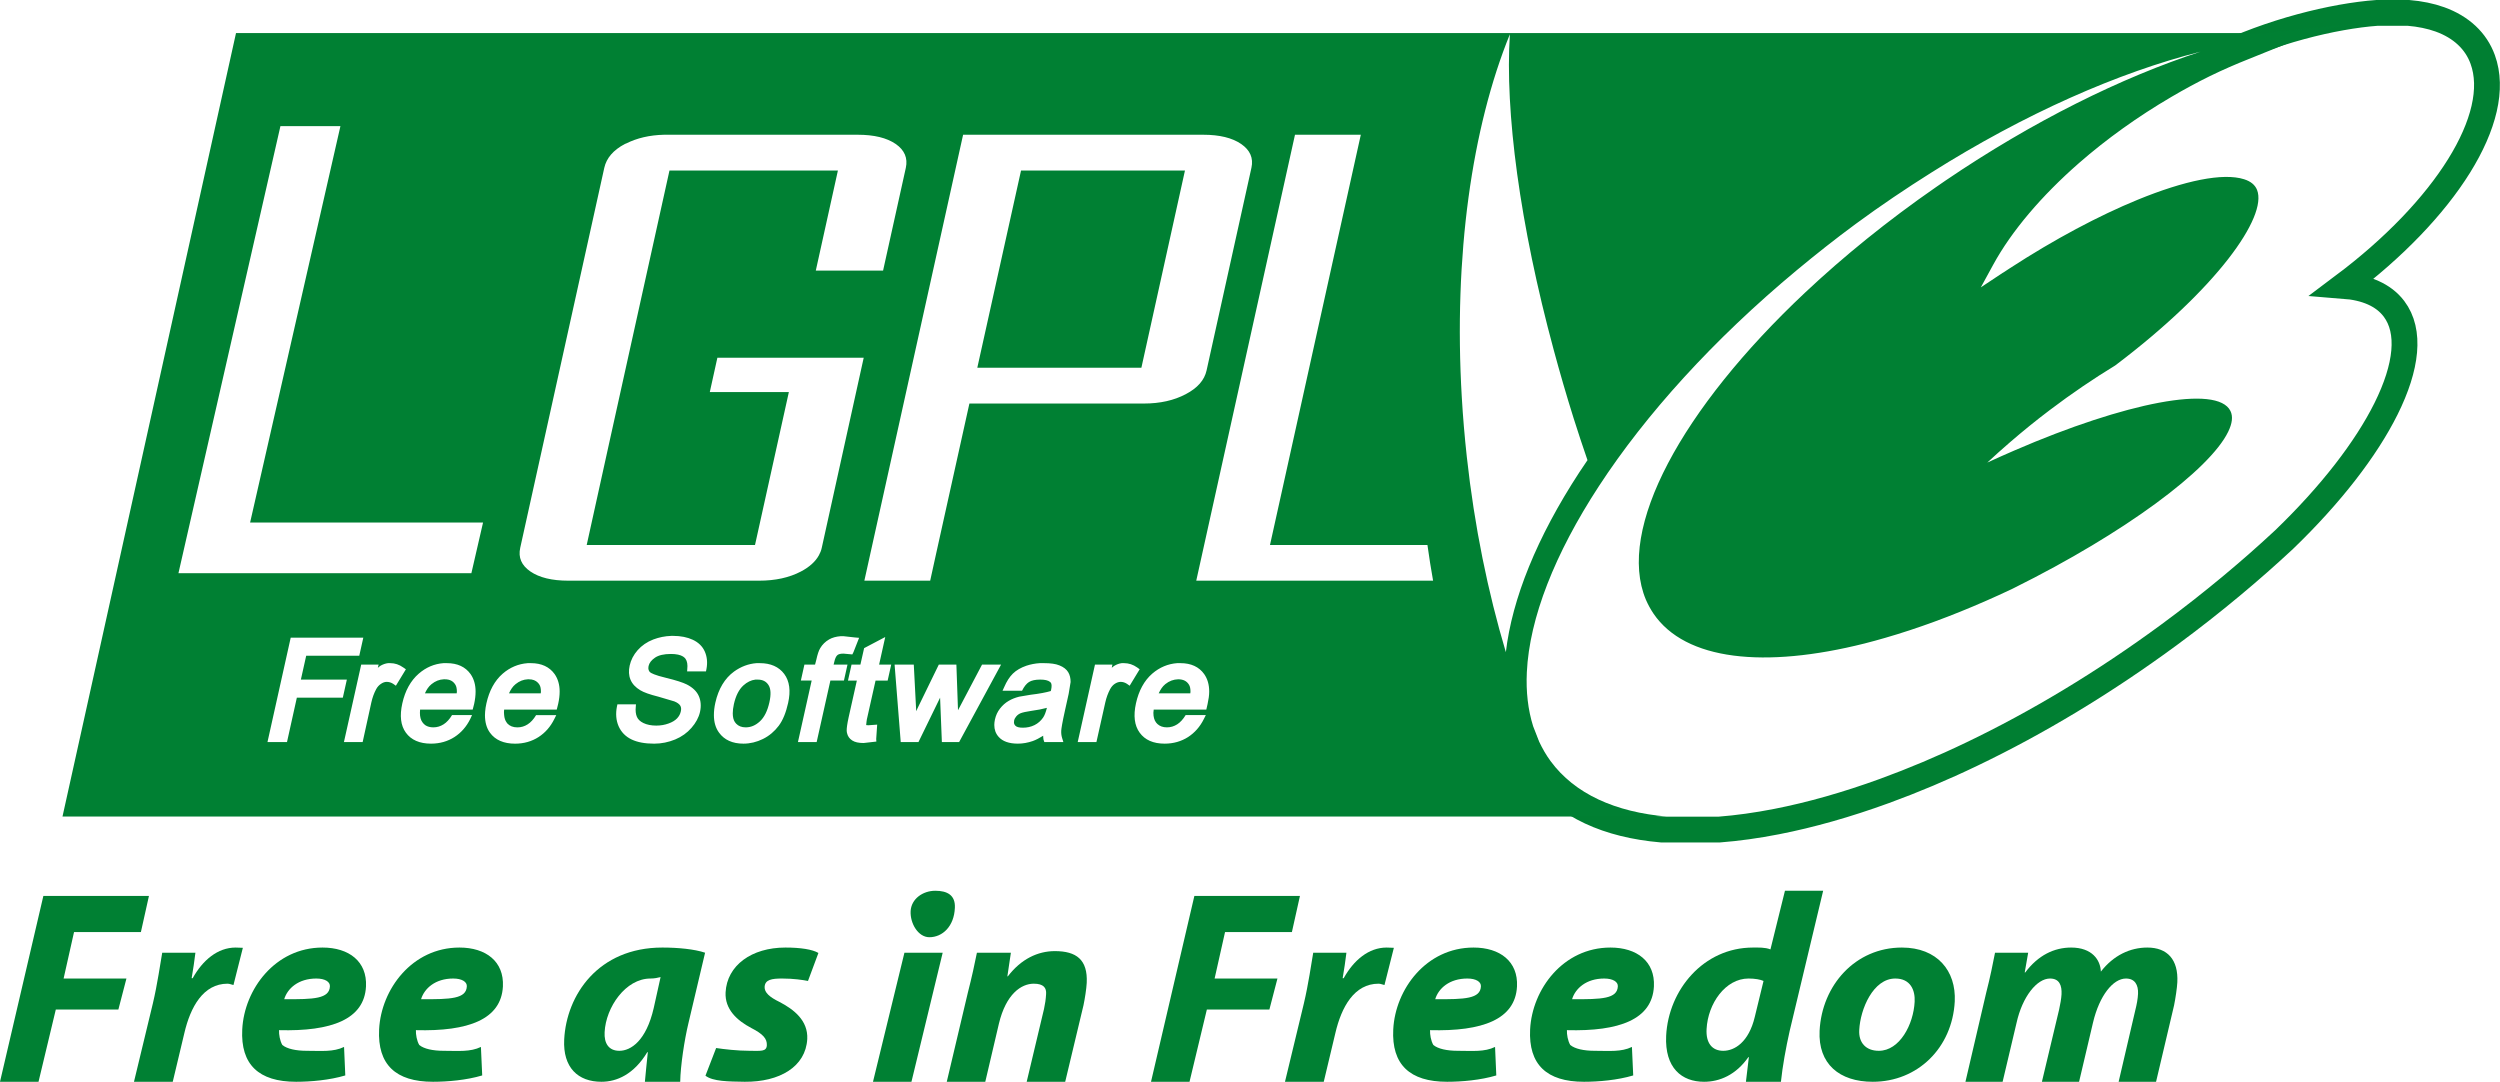
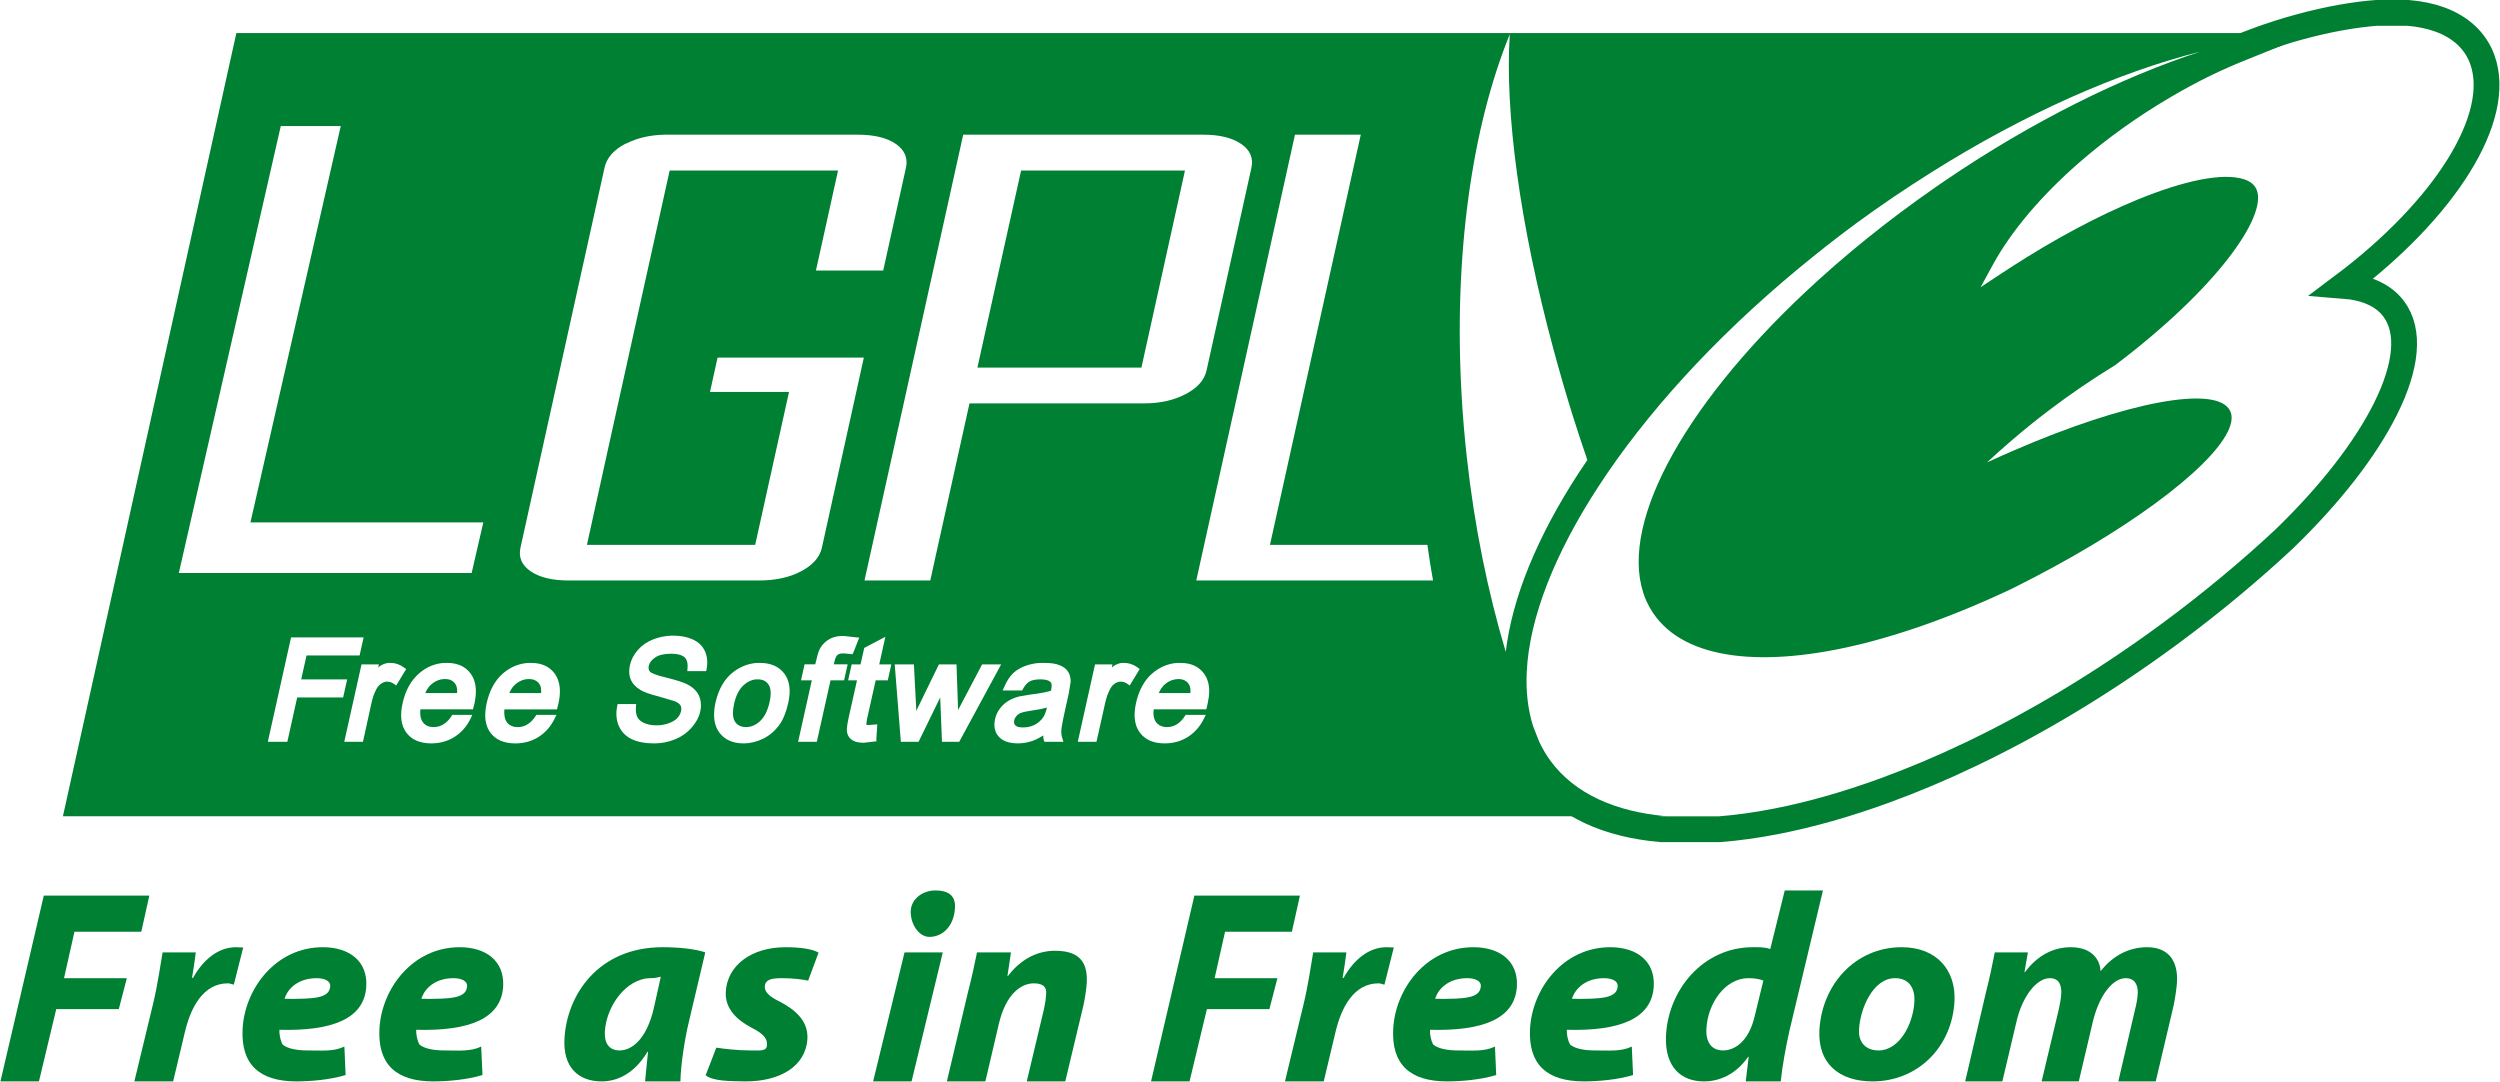
- <svg xmlns="http://www.w3.org/2000/svg" width="240.302" height="103.982" id="svg1341" version="1.0">
+ <svg xmlns="http://www.w3.org/2000/svg" width="2.543cm" height="1.1cm" id="svg1341" version="1.0" viewBox="0 0 240.302 103.982">
  <defs id="defs1343" />
  <g id="layer1" transform="translate(-235.5359,-559.1201)">
    <g id="g2731" transform="matrix(0.7555992,0,0,0.7555992,-114.6855,179.7784)">
      <path d="m 640.375,585.38 c 0,0 -0.006,0 -0.006,0 -0.617,0 -1.163,0.204 -1.675,0.617 -0.381,0.302 -0.644,0.709 -0.854,1.163 0,0 0.026,0 0.026,0 0.21,-0.453 0.473,-0.86 0.847,-1.163 0.512,-0.414 1.057,-0.611 1.662,-0.617 z" id="path2733" style="fill:#bd0000;fill-opacity:1;fill-rule:evenodd;stroke:none;stroke-width:1pt;stroke-linecap:butt;stroke-linejoin:miter" />
      <path d="m 640.394,585.38 c -0.007,0 -0.013,0 -0.02,0 0.637,0.007 1.057,0.223 1.34,0.69 0.125,0.197 0.191,0.493 0.191,0.867 0,0.066 -0.013,0.151 -0.02,0.223 0,0 0.026,0 0.026,0 0,-0.072 0.013,-0.158 0.013,-0.223 0,-0.374 -0.059,-0.67 -0.184,-0.867 -0.282,-0.473 -0.709,-0.69 -1.346,-0.69 z" id="path2735" style="fill:#bd0000;fill-opacity:1;fill-rule:evenodd;stroke:none;stroke-width:1pt;stroke-linecap:butt;stroke-linejoin:miter" />
      <g transform="matrix(0.385154,0,0,0.385154,759.9478,896.7878)" id="g2737" style="fill:#008033;fill-opacity:1">
        <g transform="matrix(1.705222,0,0,1.705222,-769.6823,-728.9956)" id="g2739" style="fill:#008033;fill-opacity:1;fill-rule:evenodd;stroke:none;stroke-width:1pt;stroke-linecap:butt;stroke-linejoin:miter">
          <path d="m 0,36 c 0,0 7.46,0 7.46,0 0,0 3.35,-14 3.35,-14 0,0 12.12,0 12.12,0 0,0 1.56,-6 1.56,-6 0,0 -12.17,0 -12.17,0 0,0 2.02,-9 2.02,-9 0,0 12.95,0 12.95,0 0,0 1.56,-7 1.56,-7 C 28.85,0 8.4,0 8.4,0 8.4,0 0,36 0,36 Z" id="path2741" style="fill:#008033;fill-opacity:1" />
        </g>
        <g transform="matrix(1.705222,0,0,1.705222,-725.4318,-711.9434)" id="g2743" style="fill:#008033;fill-opacity:1;fill-rule:evenodd;stroke:none;stroke-width:1pt;stroke-linecap:butt;stroke-linejoin:miter">
          <path d="m 7.51,26 c 0,0 2.24,-9.4 2.24,-9.4 1.18,-5.09 3.67,-9.6 8.38,-9.6 0.42,0 0.83,0.21 1.14,0.26 0,0 1.82,-7.21 1.82,-7.21 -0.42,0 -0.88,-0.05 -1.4,-0.05 -3.47,0 -6.38,2.44 -8.32,5.94 0,0 -0.2,0 -0.2,0 C 11.46,4.23 11.71,2.61 11.9,1 11.9,1 5.47,1 5.47,1 5.1,3.08 4.53,7.15 3.66,10.82 3.66,10.82 0,26 0,26 c 0,0 7.51,0 7.51,0 z" id="path2745" style="fill:#008033;fill-opacity:1" />
        </g>
        <g transform="matrix(1.705222,0,0,1.705222,-690.253,-711.9434)" id="g2747" style="fill:#008033;fill-opacity:1;fill-rule:evenodd;stroke:none;stroke-width:1pt;stroke-linecap:butt;stroke-linejoin:miter">
          <path d="M 20.06,19.25 C 17.99,20.26 15.63,20 12.88,20 10.71,20 9.03,19.62 8.11,18.88 7.63,18.07 7.43,16.81 7.47,16 17.6,16.27 23.99,13.93 24.31,7.53 24.55,2.7 21.02,0 15.89,0 6.73,0 0.73,8.08 0.34,15.86 0,22.65 3.52,26 10.78,26 c 2.79,0 6.49,-0.32 9.52,-1.23 0,0 -0.24,-5.52 -0.24,-5.52 z M 17.32,7.53 C 17.2,9.91 14.26,10.05 8.47,10 9.1,7.91 11.22,6 14.69,6 c 1.71,0 2.69,0.65 2.63,1.53 z" id="path2749" style="fill:#008033;fill-opacity:1" />
        </g>
        <g transform="matrix(1.705222,0,0,1.705222,-645.0305,-711.9434)" id="g2751" style="fill:#008033;fill-opacity:1;fill-rule:evenodd;stroke:none;stroke-width:1pt;stroke-linecap:butt;stroke-linejoin:miter">
          <path d="M 20.05,19.25 C 17.98,20.26 15.62,20 12.88,20 10.7,20 9.03,19.62 8.11,18.88 7.63,18.07 7.42,16.81 7.46,16 17.6,16.27 23.98,13.93 24.31,7.53 24.55,2.7 21.02,0 15.89,0 6.72,0 0.72,8.08 0.33,15.86 0,22.65 3.52,26 10.77,26 c 2.8,0 6.5,-0.32 9.53,-1.23 0,0 -0.25,-5.52 -0.25,-5.52 z M 17.32,7.53 C 17.2,9.91 14.26,10.05 8.46,10 9.1,7.91 11.21,6 14.68,6 c 1.71,0 2.7,0.65 2.64,1.53 z" id="path2753" style="fill:#008033;fill-opacity:1" />
        </g>
        <g transform="matrix(1.705222,0,0,1.705222,-583.796,-711.9434)" id="g2755" style="fill:#008033;fill-opacity:1;fill-rule:evenodd;stroke:none;stroke-width:1pt;stroke-linecap:butt;stroke-linejoin:miter">
          <path d="M 22.74,26 C 22.8,22.83 23.56,17.85 24.35,14.58 24.35,14.58 27.56,1 27.56,1 25.52,0.31 22.34,0 19.28,0 6.86,0 0.7,9.2 0.27,17.82 0,23.23 2.93,26 7.49,26 c 2.95,0 6.28,-1.43 8.87,-5.73 0,0 0.11,0 0.11,0 -0.2,2.07 -0.44,4.08 -0.57,5.73 0,0 6.84,0 6.84,0 z M 17.61,11.72 C 16.15,18.08 13.17,20 10.95,20 8.88,20 7.98,18.53 8.1,16.39 8.34,11.56 12.16,6 16.98,6 c 0.78,0 1.39,-0.14 1.96,-0.28 0,0 -1.33,6 -1.33,6 z" id="path2757" style="fill:#008033;fill-opacity:1" />
        </g>
        <g transform="matrix(1.705222,0,0,1.705222,-536.6807,-711.9434)" id="g2759" style="fill:#008033;fill-opacity:1;fill-rule:evenodd;stroke:none;stroke-width:1pt;stroke-linecap:butt;stroke-linejoin:miter">
          <path d="m 0,24.82 c 1.44,1.12 4.46,1.13 7.61,1.18 6.73,0.05 11.81,-2.89 12.11,-8.29 0.17,-3.6 -2.62,-5.73 -5.35,-7.16 C 12.4,9.6 11.41,8.69 11.46,7.63 11.53,6.2 12.87,6 14.84,6 c 2.22,0 4,0.27 5.02,0.47 0,0 2.02,-5.42 2.02,-5.42 C 20.73,0.36 18.43,0 15.48,0 8.95,0 4.17,3.45 3.9,8.69 c -0.16,3.24 2.17,5.42 4.99,6.9 2.28,1.17 3.06,2.07 3,3.34 C 11.82,20.21 10.68,20 8.61,20 6.18,20 3.49,19.68 2.07,19.46 2.07,19.46 0,24.82 0,24.82 Z" id="path2761" style="fill:#008033;fill-opacity:1" />
        </g>
        <g transform="matrix(1.705222,0,0,1.705222,-481.3463,-730.7008)" id="g2763" style="fill:#008033;fill-opacity:1;fill-rule:evenodd;stroke:none;stroke-width:1pt;stroke-linecap:butt;stroke-linejoin:miter">
          <path d="m 7.45,37 c 0,0 6.05,-25 6.05,-25 0,0 -7.41,0 -7.41,0 0,0 -6.09,25 -6.09,25 0,0 7.45,0 7.45,0 z M 10.92,9 C 13.46,9 15.72,6.9 15.86,3.3 15.98,0.86 14.4,0 12.07,0 9.64,0 7.42,1.58 7.29,3.94 7.17,6.32 8.75,9 10.92,9 Z" id="path2765" style="fill:#008033;fill-opacity:1" />
        </g>
        <g transform="matrix(1.705222,0,0,1.705222,-456.9787,-710.7668)" id="g2767" style="fill:#008033;fill-opacity:1;fill-rule:evenodd;stroke:none;stroke-width:1pt;stroke-linecap:butt;stroke-linejoin:miter">
          <path d="m 7.46,25.31 c 0,0 2.64,-11.26 2.64,-11.26 1.37,-5.73 4.32,-7.74 6.75,-7.74 1.92,0 2.48,0.82 2.39,2.01 -0.05,0.96 -0.2,1.97 -0.4,2.87 0,0 -3.36,14.12 -3.36,14.12 0,0 7.46,0 7.46,0 0,0 3.54,-14.81 3.54,-14.81 C 26.75,9.22 27.05,7.31 27.11,6.15 27.33,1.64 25.08,0 20.94,0 c -3.32,0 -6.55,1.54 -9.1,4.88 0,0 -0.1,0 -0.1,0 0,0 0.68,-4.57 0.68,-4.57 0,0 -6.58,0 -6.58,0 C 5.41,2.45 4.86,5.04 4.08,8.06 4.08,8.06 0,25.31 0,25.31 c 0,0 7.46,0 7.46,0 z" id="path2769" style="fill:#008033;fill-opacity:1" />
        </g>
        <g transform="matrix(1.705222,0,0,1.705222,-389.5201,-728.9956)" id="g2771" style="fill:#008033;fill-opacity:1;fill-rule:evenodd;stroke:none;stroke-width:1pt;stroke-linecap:butt;stroke-linejoin:miter">
          <path d="m 0,36 c 0,0 7.46,0 7.46,0 0,0 3.36,-14 3.36,-14 0,0 12.11,0 12.11,0 0,0 1.56,-6 1.56,-6 0,0 -12.17,0 -12.17,0 0,0 2.02,-9 2.02,-9 0,0 12.95,0 12.95,0 0,0 1.56,-7 1.56,-7 C 28.85,0 8.4,0 8.4,0 8.4,0 0,36 0,36 Z" id="path2773" style="fill:#008033;fill-opacity:1" />
        </g>
        <g transform="matrix(1.705222,0,0,1.705222,-345.2696,-711.9434)" id="g2775" style="fill:#008033;fill-opacity:1;fill-rule:evenodd;stroke:none;stroke-width:1pt;stroke-linecap:butt;stroke-linejoin:miter">
          <path d="m 7.51,26 c 0,0 2.24,-9.4 2.24,-9.4 1.18,-5.09 3.67,-9.6 8.38,-9.6 0.42,0 0.83,0.21 1.14,0.26 0,0 1.82,-7.21 1.82,-7.21 -0.42,0 -0.88,-0.05 -1.4,-0.05 -3.47,0 -6.38,2.44 -8.32,5.94 0,0 -0.2,0 -0.2,0 C 11.46,4.23 11.71,2.61 11.9,1 11.9,1 5.47,1 5.47,1 5.11,3.08 4.53,7.15 3.66,10.82 3.66,10.82 0,26 0,26 c 0,0 7.51,0 7.51,0 z" id="path2777" style="fill:#008033;fill-opacity:1" />
        </g>
        <g transform="matrix(1.705222,0,0,1.705222,-310.0908,-711.9434)" id="g2779" style="fill:#008033;fill-opacity:1;fill-rule:evenodd;stroke:none;stroke-width:1pt;stroke-linecap:butt;stroke-linejoin:miter">
          <path d="M 20.06,19.25 C 17.99,20.26 15.63,20 12.88,20 10.71,20 9.03,19.62 8.11,18.88 7.63,18.07 7.43,16.81 7.47,16 17.6,16.27 23.99,13.93 24.31,7.53 24.55,2.7 21.02,0 15.89,0 6.73,0 0.73,8.08 0.34,15.86 0,22.65 3.53,26 10.78,26 c 2.79,0 6.5,-0.32 9.52,-1.23 0,0 -0.24,-5.52 -0.24,-5.52 z M 17.32,7.53 C 17.2,9.91 14.26,10.05 8.47,10 9.1,7.91 11.22,6 14.69,6 c 1.71,0 2.69,0.65 2.63,1.53 z" id="path2781" style="fill:#008033;fill-opacity:1" />
        </g>
        <g transform="matrix(1.705222,0,0,1.705222,-264.8684,-711.9434)" id="g2783" style="fill:#008033;fill-opacity:1;fill-rule:evenodd;stroke:none;stroke-width:1pt;stroke-linecap:butt;stroke-linejoin:miter">
          <path d="M 20.05,19.25 C 17.98,20.26 15.62,20 12.88,20 10.7,20 9.03,19.62 8.11,18.88 7.63,18.07 7.42,16.81 7.46,16 17.6,16.27 23.98,13.93 24.31,7.53 24.55,2.7 21.02,0 15.89,0 6.72,0 0.72,8.08 0.33,15.86 0,22.65 3.52,26 10.77,26 c 2.8,0 6.5,-0.32 9.53,-1.23 0,0 -0.25,-5.52 -0.25,-5.52 z M 17.32,7.53 C 17.2,9.91 14.26,10.05 8.46,10 9.1,7.91 11.21,6 14.68,6 c 1.71,0 2.7,0.65 2.64,1.53 z" id="path2785" style="fill:#008033;fill-opacity:1" />
        </g>
        <g transform="matrix(1.705222,0,0,1.705222,-219.8846,-730.7008)" id="g2787" style="fill:#008033;fill-opacity:1;fill-rule:evenodd;stroke:none;stroke-width:1pt;stroke-linecap:butt;stroke-linejoin:miter">
          <path d="M 23.31,0 C 23.31,0 20.5,11.36 20.5,11.36 19.48,10.94 18.15,11 17.11,11 7.53,11 0.75,19.2 0.3,28.08 0,34.34 3.34,37 7.64,37 c 3.01,0 6.18,-1.33 8.58,-4.77 0,0 0.1,0 0.1,0 0,0 -0.57,4.77 -0.57,4.77 0,0 6.78,0 6.78,0 0.31,-3 0.96,-6.57 1.69,-9.83 0,0 6.49,-27.17 6.49,-27.17 0,0 -7.4,0 -7.4,0 z M 17.47,24.42 C 16.3,29.35 13.54,31 11.36,31 9.19,31 7.98,29.49 8.13,26.8 8.38,21.82 11.8,17 16.25,17 c 1.25,0 2.32,0.19 2.91,0.47 0,0 -1.69,6.95 -1.69,6.95 z" id="path2789" style="fill:#008033;fill-opacity:1" />
        </g>
        <g transform="matrix(1.705222,0,0,1.705222,-169.2225,-711.9434)" id="g2791" style="fill:#008033;fill-opacity:1;fill-rule:evenodd;stroke:none;stroke-width:1pt;stroke-linecap:butt;stroke-linejoin:miter">
          <path d="M 10.61,26 C 19.31,26 26.02,19.41 26.49,10.44 26.78,4.5 23.08,0 16.25,0 7.23,0 0.76,7.3 0.31,16.12 0,22.54 4.14,26 10.61,26 Z m 1.17,-6 C 9.24,20 7.84,18.38 7.99,15.96 8.19,11.93 10.68,6 14.97,6 c 2.96,0 3.87,2.27 3.75,4.5 -0.22,4.4 -2.9,9.5 -6.94,9.5 z" id="path2793" style="fill:#008033;fill-opacity:1" />
        </g>
        <g transform="matrix(1.705222,0,0,1.705222,-120.5213,-711.9434)" id="g2795" style="fill:#008033;fill-opacity:1;fill-rule:evenodd;stroke:none;stroke-width:1pt;stroke-linecap:butt;stroke-linejoin:miter">
          <path d="M 7.2,26 C 7.2,26 9.9,14.58 9.9,14.58 11.03,9.49 13.85,6 16.38,6 c 1.82,0 2.32,1.33 2.23,3.07 -0.05,0.9 -0.25,1.91 -0.46,2.91 0,0 -3.34,14.02 -3.34,14.02 0,0 7.2,0 7.2,0 0,0 2.7,-11.47 2.7,-11.47 C 25.95,9.28 28.61,6 31.09,6 c 1.71,0 2.42,1.22 2.34,2.96 -0.05,1.01 -0.26,2.12 -0.52,3.13 0,0 -3.24,13.91 -3.24,13.91 0,0 7.25,0 7.25,0 0,0 3.49,-14.81 3.49,-14.81 0.27,-1.33 0.58,-3.4 0.63,-4.46 C 41.26,2.33 39.11,0 35.23,0 31.91,0 28.68,1.5 26.23,4.66 26.14,2.38 24.51,0 20.47,0 17.2,0 14.08,1.48 11.58,4.83 c 0,0 -0.1,0 -0.1,0 0,0 0.67,-3.83 0.67,-3.83 0,0 -6.42,0 -6.42,0 C 5.31,3.14 4.8,5.73 4.02,8.75 4.02,8.75 0,26 0,26 c 0,0 7.2,0 7.2,0 z" id="path2797" style="fill:#008033;fill-opacity:1" />
        </g>
      </g>
      <path id="path2799" d="m 657.139,595.59 c 0.267,0.685 0.533,1.37 0.811,2.039 0.428,0.909 0.922,1.78 1.516,2.592 3.211,4.364 8.587,6.754 15.414,7.348 0,0 7.343,0 7.343,0 2.322,-0.181 4.755,-0.519 7.276,-1.012 4.349,-0.85 8.959,-2.157 13.747,-3.903 3.627,-1.322 7.354,-2.887 11.137,-4.706 8.237,-3.949 16.747,-9.042 25.095,-15.188 2.749,-2.022 5.388,-4.098 7.921,-6.208 2.322,-1.932 4.549,-3.894 6.676,-5.877 5.938,-5.722 10.42,-11.534 12.958,-16.637 2.644,-5.314 3.172,-9.857 1.005,-12.72 -1.328,-1.757 -3.549,-2.698 -6.41,-2.92 12.886,-9.669 20.396,-21.398 17.702,-28.794 -0.855,-2.36 -2.738,-4.121 -5.438,-5.095 -1.2,-0.431 -2.55,-0.705 -4.021,-0.829 0,0 -3.966,0 -3.966,0 -5.538,0.399 -13.591,2.382 -20.423,5.731" style="fill:#aa0000;fill-opacity:0;fill-rule:evenodd;stroke:#007f32;stroke-width:3.284;stroke-linecap:butt;stroke-linejoin:miter;stroke-miterlimit:4;stroke-opacity:1" />
      <path d="m 493.524,506.252 c 0,0 -22.073,99.665 -22.073,99.665 0.007,0 43.44,0 43.453,0 26.425,0 105.679,0 105.679,0 0,0 54.964,0 54.964,0 -6.548,-0.571 -11.718,-2.87 -14.798,-7.06 -0.571,-0.775 -1.043,-1.61 -1.457,-2.483 -0.263,-0.644 -0.51,-1.293 -0.759,-1.95 -0.657,-2.089 -0.919,-4.406 -0.8,-6.876 0.328,-6.883 3.558,-15.07 9.154,-23.644 5.944,-9.111 14.558,-18.661 25.224,-27.523 2.391,-1.985 4.863,-3.945 7.45,-5.849 3.199,-2.353 6.422,-4.52 9.646,-6.547 11.881,-7.48 23.732,-12.714 34.234,-15.373 -10.035,3.274 -21.31,8.832 -32.449,16.399 -0.401,0.271 -0.796,0.548 -1.19,0.821 -6.18,4.282 -11.779,8.83 -16.666,13.423 -15.723,14.784 -24.034,30.103 -20.257,39.078 0.269,0.617 0.59,1.207 0.965,1.765 4.059,5.97 14.118,7.002 26.866,3.797 0.867,-0.217 1.734,-0.462 2.627,-0.718 4.072,-1.176 8.395,-2.763 12.848,-4.721 1.071,-0.473 2.153,-0.959 3.243,-1.478 0.112,-0.052 0.217,-0.105 0.328,-0.164 14.055,-6.983 24.856,-15.019 27.195,-19.847 0.512,-1.05 0.635,-1.946 0.287,-2.648 -1.668,-3.382 -13.342,-1.097 -27.482,5.028 -1.136,0.493 -2.286,1 -3.448,1.539 0.946,-0.878 1.93,-1.76 2.935,-2.627 1.602,-1.381 3.262,-2.731 5.028,-4.064 2.765,-2.094 5.56,-3.987 8.312,-5.665 12.886,-9.722 19.4,-18.918 18.041,-22.33 -0.256,-0.643 -0.801,-1.085 -1.642,-1.355 -2.686,-0.855 -7.589,0.165 -13.546,2.607 -4.913,2.015 -10.555,5.003 -16.276,8.723 0,0 -0.78,0.513 -0.78,0.513 0,0 -0.144,0.082 -0.144,0.082 0,0 -2.75,1.827 -2.75,1.827 0,0 1.58,-2.894 1.58,-2.894 2.345,-4.292 6.164,-8.77 10.919,-12.93 3.487,-3.042 7.472,-5.907 11.76,-8.415 1.622,-0.95 3.242,-1.832 4.864,-2.627 1.662,-0.812 3.324,-1.533 4.946,-2.176 4.713,-1.864 9.891,-4.218 13.814,-4.526 -0.357,0 -11.7,1.221 -11.7,1.221 0,0 -37.149,0 -37.149,0 0,0 -163.803,0 -163.803,0 0,0 -57.194,0 -57.194,0 z m 162.052,0.144 c -0.644,9.823 1.261,24.212 5.583,40.186 0.768,2.842 1.605,5.735 2.524,8.661 0.571,1.807 1.161,3.585 1.765,5.336 -0.355,0.521 -0.712,1.04 -1.047,1.56 -5.392,8.264 -8.544,16.073 -9.338,22.864 -2.279,-7.632 -3.995,-15.991 -4.967,-24.855 -0.276,-2.54 -0.492,-5.051 -0.636,-7.532 -1.064,-18.024 1.289,-34.362 6.116,-46.22 z m -107.608,12.786 c 0.123,-0.003 0.244,0 0.369,0 0,0 24.28,0 24.28,0 2.075,0 3.68,0.389 4.823,1.17 1.136,0.785 1.562,1.802 1.293,3.038 0,0 -2.894,13.074 -2.894,13.074 0,0 -8.559,0 -8.559,0 0,0 2.812,-12.725 2.812,-12.725 0,0 -21.427,0 -21.427,0 0,0 -7.738,34.973 -7.738,34.973 0,0 -2.791,12.663 -2.791,12.663 0,0 21.407,0 21.407,0 0,0 0.021,-0.082 0.021,-0.082 0,1.1e-4 4.289,-19.375 4.289,-19.375 0,-1.2e-4 -10.057,0 -10.057,0 0,-1.2e-4 0.965,-4.372 0.965,-4.372 0,0 18.615,0 18.615,0 0,0 -5.336,24.177 -5.336,24.177 -0.072,0.344 -0.199,0.656 -0.369,0.965 -0.44,0.801 -1.208,1.488 -2.278,2.052 -1.484,0.782 -3.261,1.17 -5.336,1.17 0,0 -24.26,0 -24.26,0 -2.075,0 -3.68,-0.388 -4.823,-1.17 -1.136,-0.781 -1.569,-1.78 -1.293,-3.017 0,0 10.693,-48.334 10.693,-48.334 0.276,-1.236 1.136,-2.252 2.627,-3.038 0.052,-0.028 0.112,-0.035 0.164,-0.061 1.361,-0.682 2.958,-1.065 4.803,-1.108 z m 38.052,0 c 0,0 30.56,0 30.56,0 2.049,0 3.66,0.389 4.803,1.17 1.149,0.785 1.589,1.802 1.314,3.038 0,0 -5.706,25.778 -5.706,25.778 -0.269,1.228 -1.15,2.23 -2.648,3.017 -1.497,0.789 -3.26,1.19 -5.316,1.19 0,0 -22.207,0 -22.207,0 0,0 -4.29,19.354 -4.29,19.354 0,0 -0.698,3.181 -0.698,3.181 0,0 -8.374,0 -8.374,0 0,0 0.636,-2.873 0.636,-2.873 0,0 11.925,-53.855 11.925,-53.855 z m 42.218,0 c 0,0 8.374,0 8.374,0 0,0 -9.482,42.834 -9.482,42.834 0,0 -2.073,9.359 -2.073,9.359 0,0 20.032,0 20.032,0 0.21,1.536 0.456,3.045 0.718,4.536 0,0 -30.129,0 -30.129,0 1.1e-4,0 2.381,-10.755 2.381,-10.755 0,0 10.18,-45.974 10.18,-45.974 z m -34.85,4.556 c 0,0 -5.562,25.081 -5.562,25.081 0,0 20.873,0 20.873,0 0,0 5.542,-25.081 5.542,-25.081 0,0 -20.853,0 -20.853,0 z m -44.509,59.194 c 0.082,-0.003 0.164,0 0.246,0 0.972,0 1.821,0.171 2.504,0.493 0.729,0.341 1.25,0.849 1.539,1.519 0.282,0.65 0.356,1.388 0.205,2.196 0,0 -0.062,0.308 -0.062,0.308 0,0 -2.401,0 -2.401,0 0,0 0.021,-0.287 0.021,-0.287 0.062,-0.564 -0.008,-1.008 -0.226,-1.314 -0.028,-0.038 -0.07,-0.089 -0.103,-0.123 -0.054,-0.055 -0.136,-0.118 -0.205,-0.164 -0.336,-0.212 -0.862,-0.328 -1.539,-0.328 -0.9,0 -1.572,0.157 -2.032,0.472 -0.447,0.309 -0.729,0.654 -0.821,1.067 -0.092,0.42 0.059,0.641 0.164,0.759 0.003,0.003 0.017,0.017 0.02,0.021 0.133,0.113 0.595,0.379 2.032,0.718 1.3,0.315 2.162,0.599 2.648,0.842 0.736,0.374 1.25,0.86 1.519,1.457 0.269,0.591 0.328,1.283 0.164,2.032 -0.164,0.729 -0.536,1.401 -1.088,2.032 -0.545,0.631 -1.239,1.13 -2.073,1.478 -0.828,0.341 -1.736,0.534 -2.668,0.534 -1.182,0 -2.131,-0.179 -2.873,-0.534 -0.775,-0.368 -1.334,-0.948 -1.663,-1.704 -0.315,-0.736 -0.383,-1.571 -0.205,-2.483 0,0 0.061,-0.287 0.061,-0.287 0,0 2.36,0 2.36,0 0,0 -0.021,0.287 -0.021,0.287 -0.059,0.545 -8e-4,0.985 0.144,1.314 0.138,0.315 0.401,0.576 0.821,0.78 0.447,0.217 1.005,0.328 1.642,0.328 0.571,0 1.093,-0.096 1.56,-0.267 0.46,-0.164 0.825,-0.381 1.088,-0.657 0.256,-0.276 0.406,-0.567 0.472,-0.882 0.066,-0.282 0.05,-0.521 -0.062,-0.718 -0.125,-0.21 -0.372,-0.397 -0.759,-0.554 0,0 -2.011,-0.595 -2.011,-0.595 -1.123,-0.282 -1.879,-0.552 -2.319,-0.821 -0.598,-0.355 -1.029,-0.809 -1.252,-1.355 -0.223,-0.539 -0.247,-1.135 -0.103,-1.786 0.151,-0.696 0.487,-1.359 1.006,-1.95 0.525,-0.598 1.204,-1.067 2.011,-1.375 0.714,-0.268 1.466,-0.425 2.258,-0.451 z m 21.55,0.041 c 0.13,-0.01 0.252,0 0.39,0 0,0 1.478,0.164 1.478,0.164 0,0 0.493,0.041 0.493,0.041 0,0 -0.718,1.827 -0.718,1.827 0,0 -0.144,0.287 -0.144,0.287 0,0 -1.129,-0.103 -1.129,-0.103 -0.333,0 -0.578,0.051 -0.739,0.164 -0.011,0.008 -0.031,0.032 -0.041,0.041 -0.021,0.019 -0.058,0.052 -0.082,0.082 -0.099,0.13 -0.219,0.361 -0.308,0.78 -1.1e-4,0 -0.043,0.177 -0.082,0.328 0.519,0 1.765,0 1.765,0 0,0 -0.452,2.032 -0.452,2.032 0,0 -1.29,0 -1.724,0 -0.131,0.591 -1.745,7.82 -1.745,7.82 0,0 -2.381,0 -2.381,0 0,0 1.547,-6.946 1.745,-7.82 -0.401,0 -1.375,0 -1.375,0 0,0 0.452,-2.032 0.452,-2.032 0,0 0.98,0 1.355,0 0.066,-0.282 0.164,-0.636 0.164,-0.636 0.145,-0.657 0.296,-1.129 0.493,-1.457 0.269,-0.453 0.649,-0.832 1.129,-1.108 0.395,-0.229 0.894,-0.367 1.457,-0.41 z m 5.685,0.103 c 0,0 -0.622,2.8 -0.78,3.51 0.46,0 1.539,0 1.539,0 0,0 -0.452,2.032 -0.452,2.032 0,0 -1.132,0 -1.539,0 -0.125,0.565 -1.108,4.946 -1.108,4.946 0,0 -0.082,0.526 -0.082,0.677 1.2e-4,0.005 -3.4e-4,0.017 0,0.021 3.5e-4,10e-4 -4.5e-4,0.019 0,0.021 6.9e-4,10e-4 0.02,-9.2e-4 0.021,0 0,0 0.246,0.02 0.246,0.02 0,0 1.129,-0.082 1.129,-0.082 0,0 -0.123,1.827 -0.123,1.827 0,0 0.021,0.328 0.021,0.328 0,0 -1.621,0.185 -1.621,0.185 -0.644,0 -1.116,-0.105 -1.457,-0.328 -0.361,-0.236 -0.571,-0.55 -0.657,-0.944 -0.013,-0.072 -0.041,-0.177 -0.041,-0.328 0,-0.296 0.056,-0.796 0.246,-1.663 0,0 0.863,-3.865 1.047,-4.68 -0.309,0 -1.129,0 -1.129,0 0,0 0.452,-2.032 0.452,-2.032 0,0 0.8,0 1.129,0 0.105,-0.473 0.472,-2.094 0.472,-2.094 0,0 1.909,-1.006 1.909,-1.006 0,0 0.78,-0.41 0.78,-0.41 z m -75.632,0.082 c 0,0 9.236,0 9.236,0 0,0 -0.513,2.299 -0.513,2.299 0,0 -6.161,0 -6.752,0 -0.105,0.466 -0.526,2.354 -0.677,3.038 0.854,0 5.849,0 5.849,0 0,0 -0.513,2.299 -0.513,2.299 0,0 -5.258,0 -5.849,0 -0.125,0.571 -1.252,5.644 -1.252,5.644 0,0 -2.483,0 -2.483,0 0,0 2.955,-13.279 2.955,-13.279 z m 12.376,3.243 c 0.093,-0.011 0.194,0 0.287,0 0.591,0 1.137,0.18 1.663,0.554 0,0 0.328,0.226 0.328,0.226 0,0 -1.273,2.093 -1.273,2.093 0,0 -0.349,-0.246 -0.349,-0.246 -0.256,-0.164 -0.532,-0.246 -0.821,-0.246 -0.25,0 -0.482,0.089 -0.718,0.246 -0.25,0.164 -0.458,0.382 -0.616,0.677 -0.276,0.506 -0.478,1.072 -0.616,1.683 0,0 -1.108,5.049 -1.108,5.049 0,0 -2.381,0 -2.381,0 0,0 2.196,-9.851 2.196,-9.851 0,0 2.217,0 2.217,0 0,0 -0.076,0.299 -0.103,0.41 0.105,-0.079 0.216,-0.187 0.308,-0.246 0.318,-0.19 0.654,-0.308 0.985,-0.349 z m 7.06,0 c 0.143,-0.011 0.284,0 0.431,0 1.34,0 2.354,0.47 3.017,1.396 0.414,0.598 0.636,1.336 0.636,2.217 0,0.486 -0.06,1.009 -0.185,1.58 0,0 -0.185,0.718 -0.185,0.718 0,0 -6.021,0 -6.691,0 -0.013,0.138 -0.021,0.286 -0.021,0.41 0,0.512 0.105,0.915 0.328,1.211 0.106,0.145 0.229,0.275 0.369,0.369 0.265,0.173 0.606,0.267 1.006,0.267 0.486,0 0.913,-0.134 1.314,-0.39 0.381,-0.243 0.746,-0.631 1.067,-1.17 0,0 2.545,0 2.545,0 0,0 -0.226,0.493 -0.226,0.493 -0.486,0.985 -1.164,1.754 -2.011,2.299 -0.847,0.545 -1.86,0.841 -2.976,0.841 -1.451,0 -2.532,-0.469 -3.202,-1.396 -0.663,-0.906 -0.806,-2.159 -0.452,-3.735 0.355,-1.603 1.062,-2.883 2.094,-3.776 0.924,-0.801 1.973,-1.246 3.14,-1.334 z m 10.693,0 c 0.143,-0.011 0.284,0 0.431,0 1.34,0 2.354,0.47 3.017,1.396 0.414,0.598 0.636,1.336 0.636,2.217 0,0.479 -0.06,0.995 -0.185,1.56 0,0 -0.185,0.739 -0.185,0.739 0,0 -6.021,0 -6.691,0 -0.006,0.092 -0.014,0.175 -0.02,0.267 -0.005,0.035 0.002,0.087 0,0.123 -2.3e-4,0.006 0,0.015 0,0.021 0,0.099 0.014,0.195 0.02,0.287 0.033,0.374 0.131,0.687 0.308,0.924 0.034,0.046 0.065,0.103 0.103,0.144 0.301,0.322 0.727,0.493 1.273,0.493 0.486,0 0.919,-0.134 1.314,-0.39 0.381,-0.243 0.745,-0.631 1.067,-1.17 0,0 2.566,0 2.566,0 0,0 -0.246,0.493 -0.246,0.493 -0.486,0.985 -1.164,1.754 -2.011,2.299 -0.847,0.545 -1.859,0.841 -2.976,0.841 -1.452,0 -2.532,-0.469 -3.202,-1.396 -0.433,-0.591 -0.636,-1.344 -0.636,-2.237 0,-0.138 0.007,-0.287 0.021,-0.431 0.026,-0.341 0.079,-0.686 0.164,-1.067 0.355,-1.596 1.042,-2.883 2.073,-3.776 0.924,-0.801 1.994,-1.246 3.161,-1.334 z m 29.124,0 c 0.147,-0.011 0.282,0 0.431,0 1.366,0 2.416,0.462 3.099,1.375 0.676,0.913 0.841,2.144 0.493,3.694 -0.269,1.209 -0.658,2.185 -1.19,2.894 -0.532,0.709 -1.21,1.289 -2.011,1.683 -0.795,0.394 -1.636,0.595 -2.483,0.595 -1.392,0 -2.429,-0.476 -3.099,-1.396 -0.434,-0.584 -0.657,-1.337 -0.657,-2.237 0,-0.486 0.053,-1.002 0.185,-1.58 0.394,-1.76 1.199,-3.101 2.381,-3.961 0.868,-0.626 1.826,-0.988 2.853,-1.067 z m 36.061,0 c 0.173,-0.011 0.334,0 0.513,0 0.828,0 1.478,0.084 1.97,0.287 0.525,0.21 0.898,0.507 1.108,0.862 0.204,0.335 0.308,0.746 0.308,1.252 0,0 -0.246,1.498 -0.246,1.498 0,0 -0.451,2.032 -0.451,2.032 -0.388,1.734 -0.473,2.384 -0.493,2.627 -0.02,0.328 0.011,0.649 0.103,0.944 0,0 0.164,0.534 0.164,0.534 0,0 -2.422,0 -2.422,0 0,0 -0.103,-0.308 -0.103,-0.308 -0.039,-0.144 -0.028,-0.328 -0.041,-0.493 -0.46,0.282 -0.92,0.533 -1.334,0.677 -0.611,0.21 -1.245,0.328 -1.888,0.328 -1.117,0 -1.943,-0.291 -2.442,-0.862 -0.381,-0.42 -0.554,-0.934 -0.554,-1.519 0,-0.223 0.03,-0.455 0.082,-0.698 0.112,-0.499 0.314,-0.961 0.636,-1.375 0.315,-0.407 0.688,-0.742 1.108,-0.985 0.407,-0.243 0.861,-0.415 1.334,-0.534 0,0 1.457,-0.246 1.457,-0.246 1.123,-0.131 1.961,-0.295 2.566,-0.472 0.013,-0.066 0.041,-0.144 0.041,-0.144 0.095,-0.423 0.083,-0.74 -0.02,-0.903 -0.008,-0.011 -0.033,-0.032 -0.041,-0.041 -0.022,-0.024 -0.056,-0.061 -0.082,-0.082 -0.247,-0.196 -0.668,-0.287 -1.231,-0.287 -0.637,0 -1.108,0.104 -1.437,0.308 -0.322,0.204 -0.62,0.576 -0.883,1.108 0,0 -2.483,0 -2.483,0 0,0 0.226,-0.493 0.226,-0.493 0.296,-0.683 0.648,-1.25 1.088,-1.683 0.44,-0.433 1.034,-0.769 1.724,-1.006 0.529,-0.174 1.106,-0.29 1.724,-0.328 z m 10.406,0 c 0.093,-0.011 0.194,0 0.287,0 0.598,0 1.157,0.18 1.683,0.554 0,0 0.308,0.226 0.308,0.226 0,0 -1.272,2.093 -1.272,2.093 0,0 -0.349,-0.246 -0.349,-0.246 -0.256,-0.164 -0.518,-0.246 -0.8,-0.246 -0.25,0 -0.496,0.089 -0.739,0.246 -0.25,0.164 -0.431,0.382 -0.595,0.677 -0.269,0.506 -0.478,1.072 -0.616,1.683 0,0 -1.129,5.049 -1.129,5.049 1.2e-4,0 -2.381,0 -2.381,0 0,0 2.196,-9.851 2.196,-9.851 0,0 2.217,0 2.217,0 0,0 -0.056,0.299 -0.082,0.41 0.105,-0.079 0.209,-0.187 0.308,-0.246 0.313,-0.19 0.634,-0.308 0.965,-0.349 z m 7.04,0 c 0.143,-0.011 0.284,0 0.431,0 1.34,0 2.36,0.47 3.017,1.396 0.42,0.598 0.636,1.336 0.636,2.217 0,0.486 -0.081,1.009 -0.205,1.58 0,0 -0.164,0.718 -0.164,0.718 0,0 -6.028,0 -6.691,0 -0.013,0.138 -0.041,0.286 -0.041,0.41 0,0.512 0.112,0.915 0.328,1.211 0.034,0.046 0.086,0.103 0.123,0.144 0.022,0.023 0.059,0.061 0.082,0.082 0.294,0.267 0.693,0.41 1.19,0.41 0.486,0 0.913,-0.134 1.314,-0.39 0.381,-0.243 0.739,-0.631 1.067,-1.17 0,0 2.566,0 2.566,0 0,0 -0.246,0.493 -0.246,0.493 -0.486,0.985 -1.171,1.754 -2.011,2.299 -0.854,0.545 -1.853,0.841 -2.976,0.841 -1.451,0 -2.511,-0.469 -3.181,-1.396 -0.663,-0.906 -0.82,-2.159 -0.472,-3.735 0.355,-1.603 1.042,-2.883 2.073,-3.776 0.93,-0.801 1.995,-1.246 3.161,-1.334 z m -35.938,0.185 c 0,0 2.442,0 2.442,0 0,0 0.301,5.846 0.308,5.931 0.099,-0.209 0.175,-0.385 0.185,-0.41 0,0 2.689,-5.521 2.689,-5.521 0,0 2.237,0 2.237,0 0,0 0.205,5.775 0.205,5.808 0.066,-0.118 3.058,-5.808 3.058,-5.808 0,0 2.422,0 2.422,0 0,0 -5.336,9.851 -5.336,9.851 0,0 -2.196,0 -2.196,0 0,0 -0.213,-5.342 -0.226,-5.644 -0.906,1.859 -2.75,5.644 -2.75,5.644 0,0 -2.258,0 -2.258,0 0,0 -0.78,-9.851 -0.78,-9.851 z m -57.345,1.868 c -0.566,0.024 -1.08,0.228 -1.56,0.616 -0.381,0.302 -0.638,0.717 -0.842,1.17 0,1.1e-4 4.043,0 4.043,0 0.007,-0.072 0.021,-0.16 0.021,-0.226 0,-0.374 -0.067,-0.665 -0.185,-0.862 -0.289,-0.473 -0.718,-0.698 -1.355,-0.698 -0.038,0 -0.085,-0.002 -0.123,0 z m 10.693,0 c -0.566,0.024 -1.08,0.228 -1.56,0.616 -0.381,0.302 -0.631,0.717 -0.842,1.17 0,1.1e-4 4.043,0 4.043,0 0.006,-0.072 0.02,-0.16 0.02,-0.226 0,-0.374 -0.06,-0.665 -0.185,-0.862 -0.057,-0.096 -0.135,-0.192 -0.205,-0.267 -0.274,-0.283 -0.652,-0.431 -1.149,-0.431 -0.038,0 -0.085,-0.002 -0.123,0 z m 82.712,0 c -0.582,0.018 -1.125,0.215 -1.621,0.616 -0.374,0.302 -0.631,0.717 -0.842,1.17 0,1.1e-4 4.023,0 4.023,0 0.007,-0.072 0.02,-0.16 0.02,-0.226 0,-0.374 -0.06,-0.665 -0.185,-0.862 -0.282,-0.466 -0.717,-0.691 -1.355,-0.698 -0.019,2.3e-4 -0.022,-5.7e-4 -0.041,0 z m -53.773,0.041 c -0.543,0.065 -1.048,0.312 -1.519,0.739 -0.565,0.512 -0.974,1.317 -1.211,2.381 -0.099,0.447 -0.144,0.828 -0.144,1.17 0,0.466 0.089,0.833 0.267,1.108 0.047,0.071 0.11,0.146 0.164,0.205 0.292,0.31 0.7,0.472 1.211,0.472 0.663,0 1.248,-0.247 1.806,-0.759 0.565,-0.519 0.968,-1.332 1.211,-2.422 0.223,-0.998 0.192,-1.744 -0.123,-2.217 -0.302,-0.46 -0.744,-0.677 -1.355,-0.677 -0.104,0 -0.207,-0.012 -0.308,0 z m 37.087,3.592 c -0.558,0.151 -1.184,0.278 -2.011,0.39 -0.617,0.092 -1.057,0.189 -1.314,0.287 -0.223,0.092 -0.403,0.219 -0.554,0.39 -0.145,0.164 -0.241,0.337 -0.287,0.534 -0.013,0.079 -0.021,0.16 -0.021,0.226 0,0.005 -1.1e-4,0.015 0,0.021 6.9e-4,0.016 -0.002,0.046 0,0.061 0.004,0.03 0.012,0.075 0.021,0.103 0.003,0.009 0.017,0.032 0.02,0.041 0.007,0.018 0.012,0.045 0.021,0.061 0.009,0.017 0.03,0.046 0.041,0.062 0.017,0.024 0.041,0.06 0.061,0.082 0.164,0.184 0.492,0.267 0.965,0.267 0.519,0 1.018,-0.099 1.478,-0.328 0.453,-0.223 0.818,-0.557 1.088,-0.944 0.197,-0.276 0.355,-0.7 0.493,-1.252 z m -110.476,-17.13 12.974,-56.872 h 7.632 l -11.491,50.432 h 29.633 l -1.483,6.44 h -37.266" style="fill:#008033;fill-opacity:1;fill-rule:evenodd;stroke:none;stroke-width:1pt;stroke-linecap:butt;stroke-linejoin:miter;stroke-opacity:1" id="path2801" />
    </g>
  </g>
</svg>
